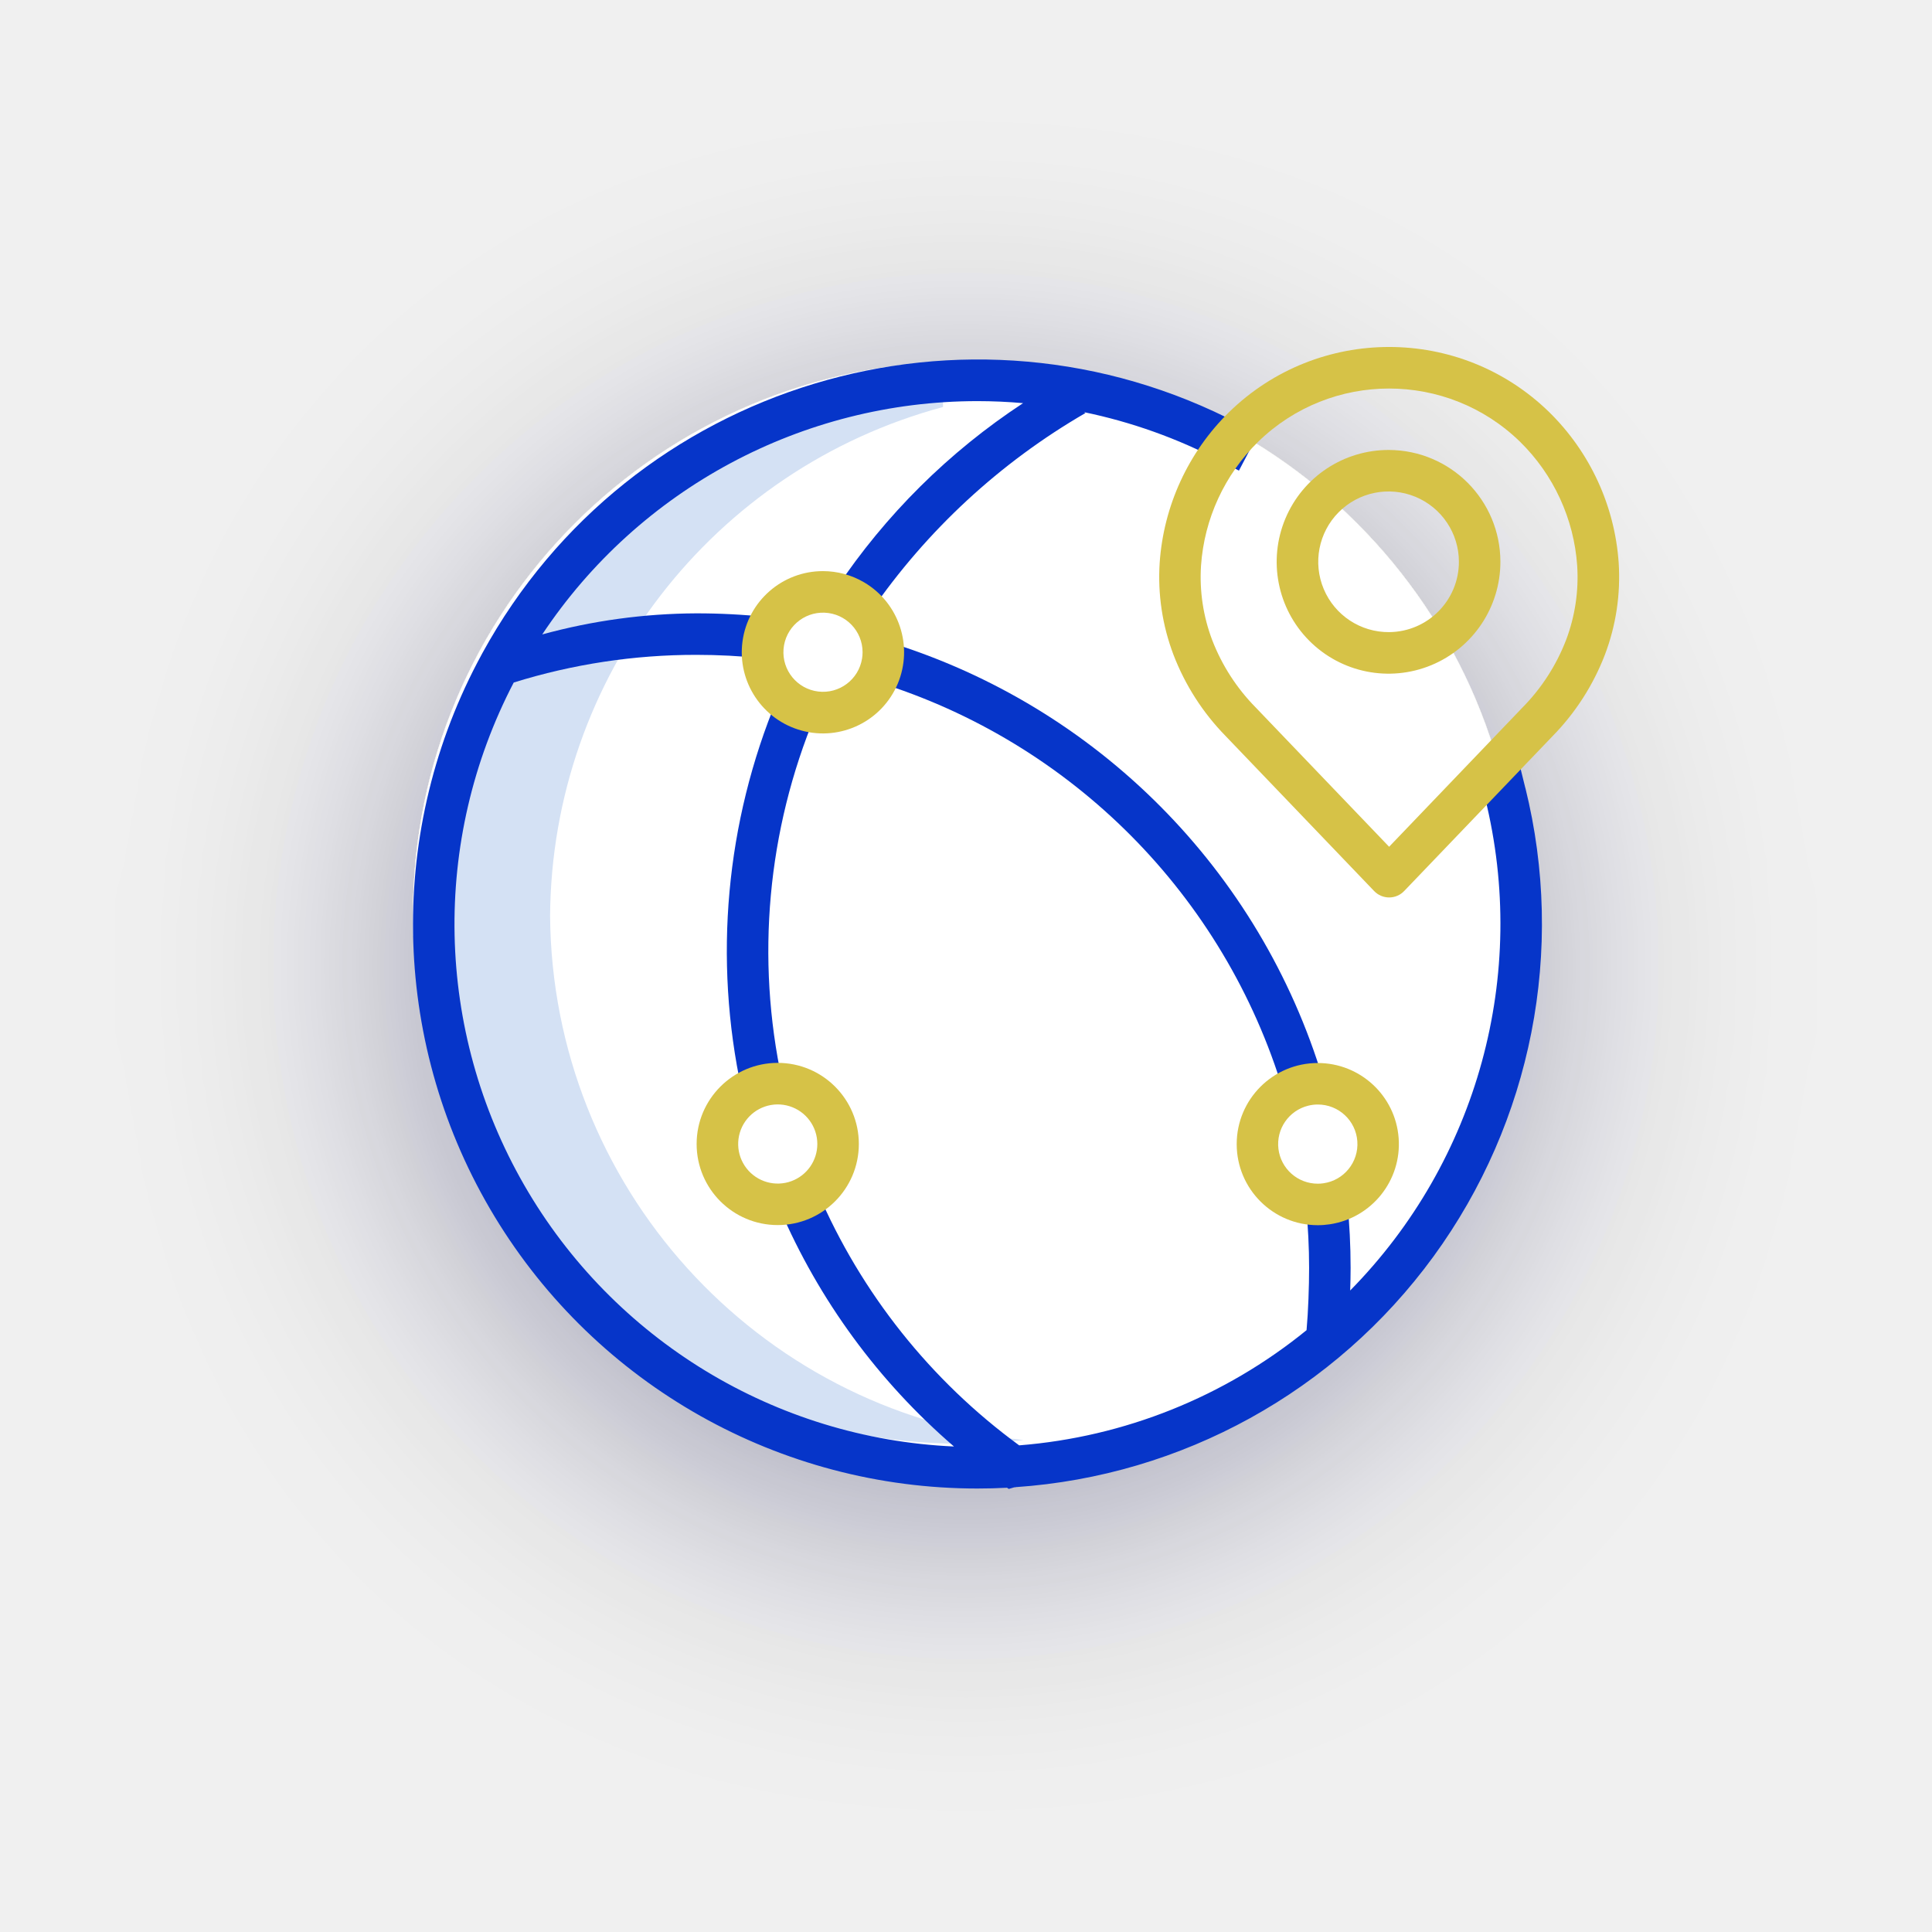
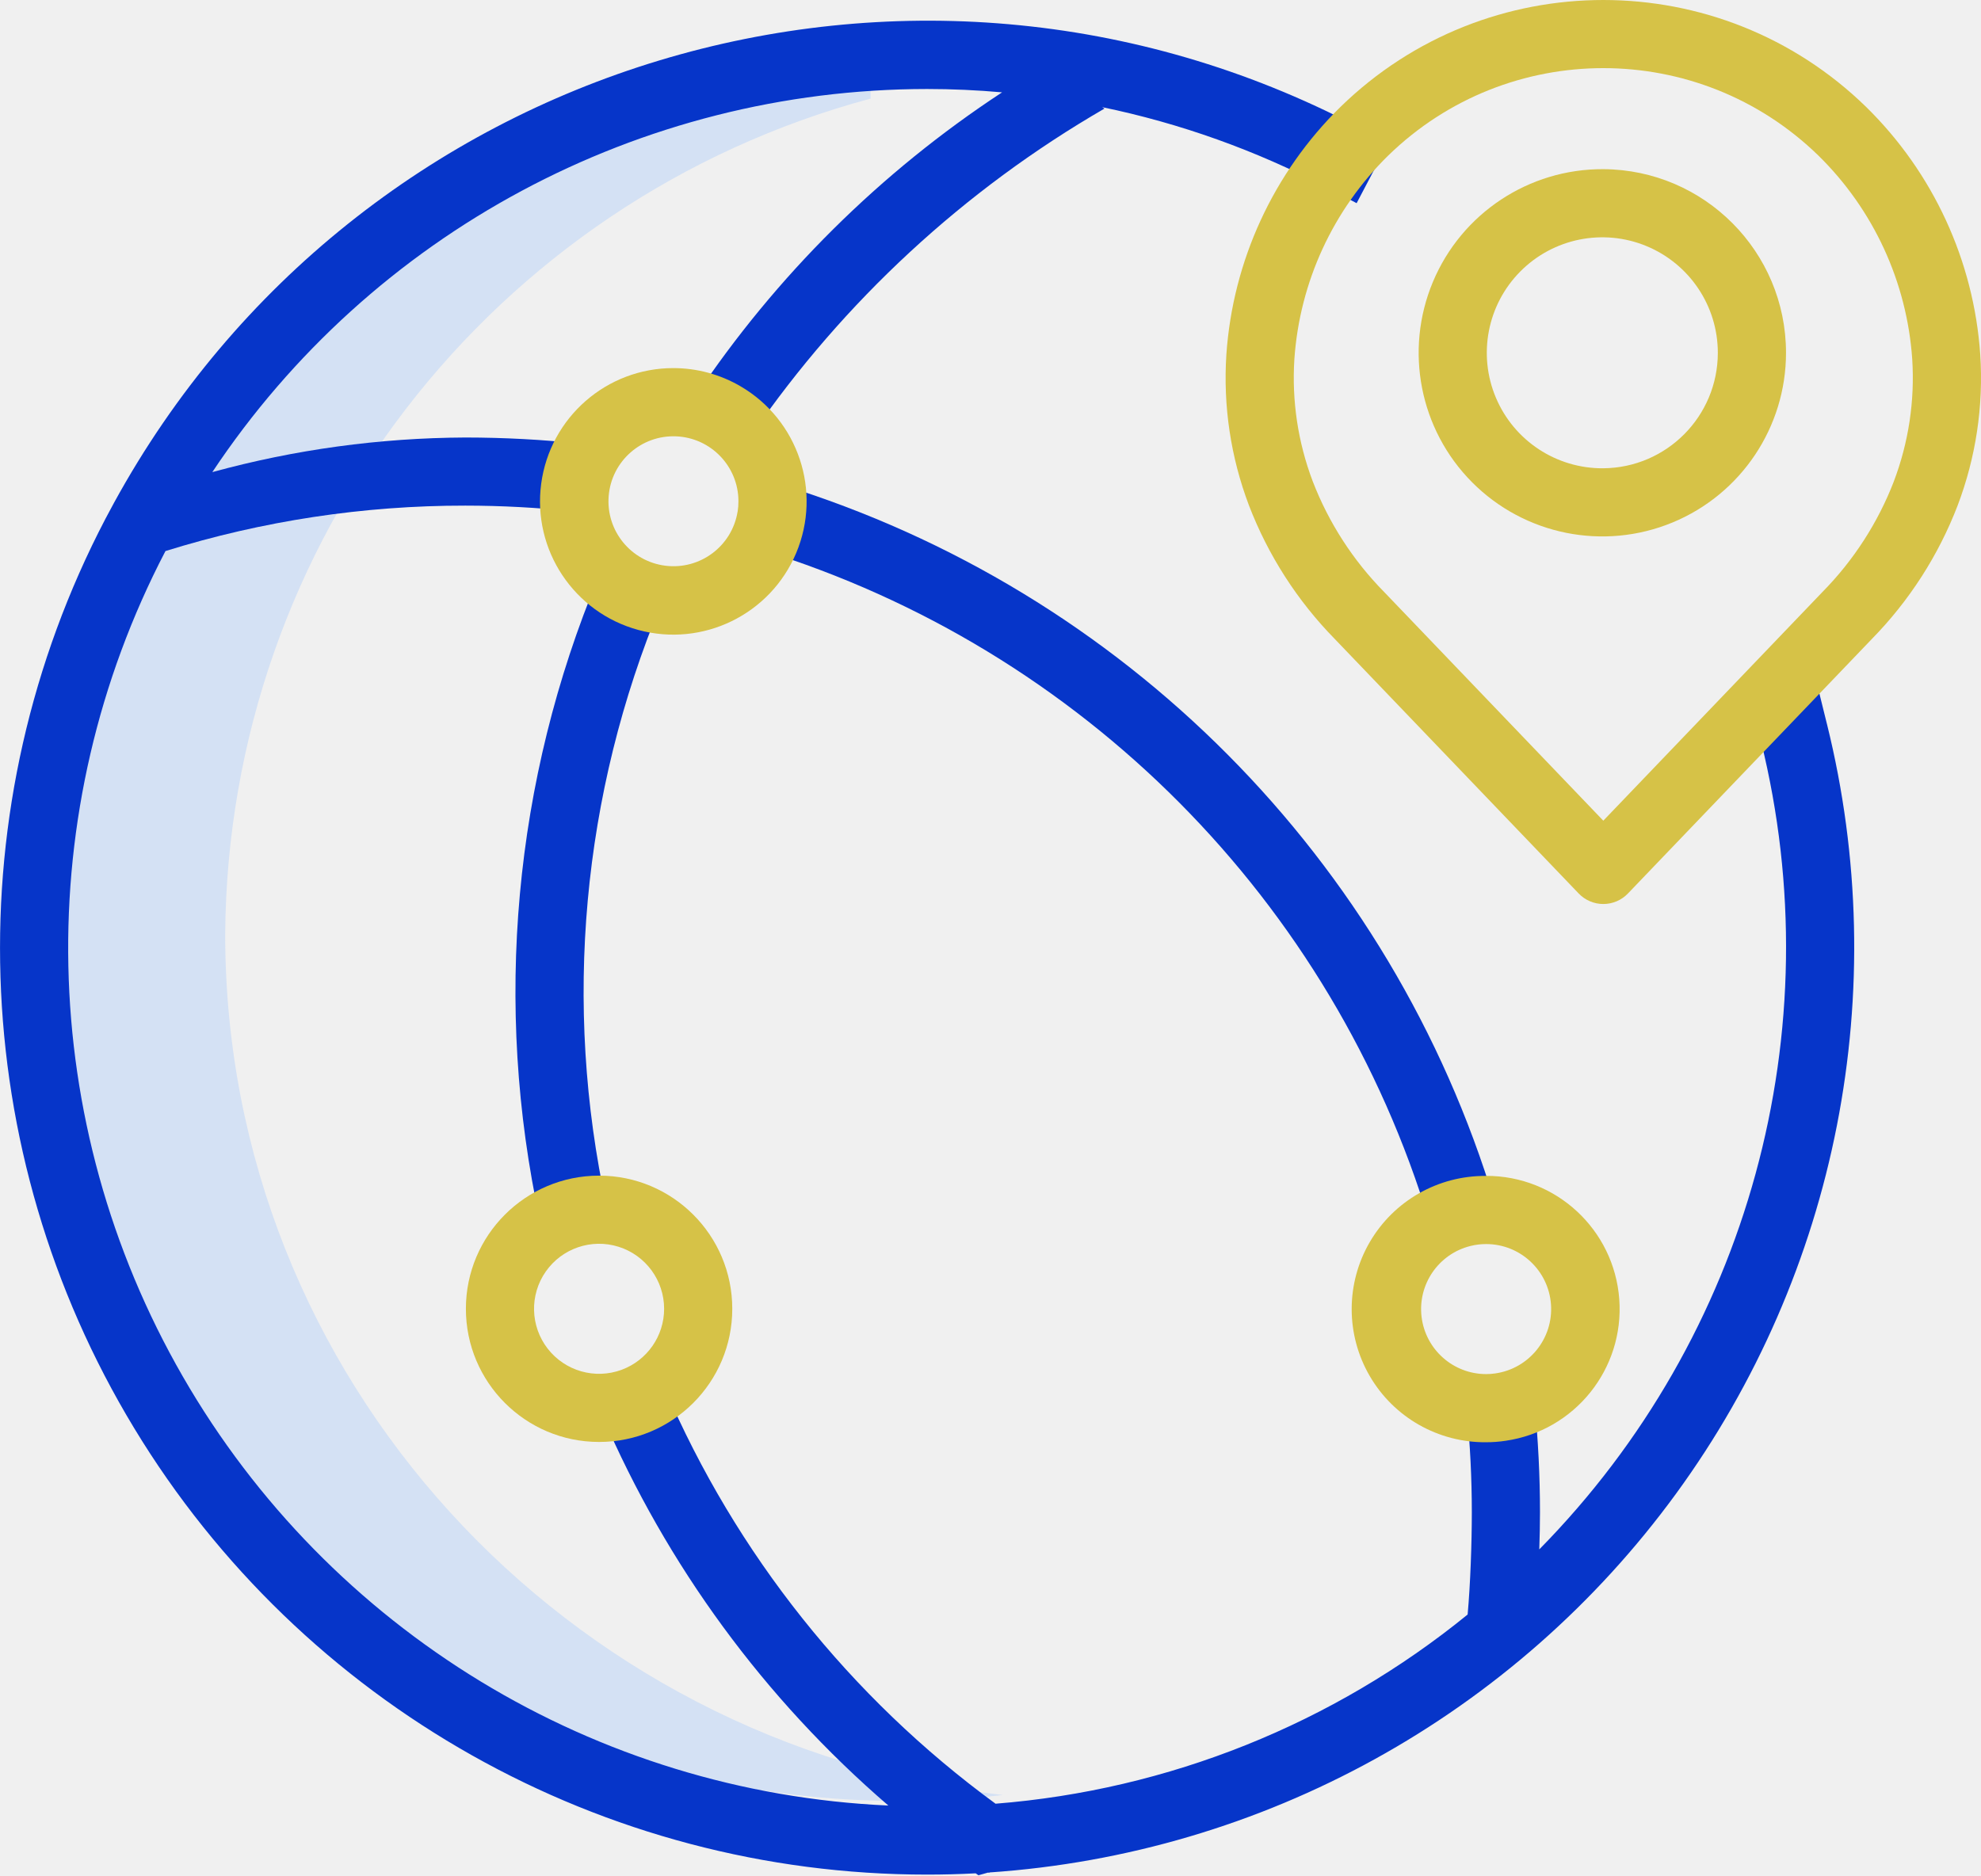
- <svg xmlns="http://www.w3.org/2000/svg" width="112.273" height="112.273" viewBox="0 0 112.273 112.273">
-   <defs>
-     <filter id="a" x="0" y="0" width="112.273" height="112.273" filterUnits="userSpaceOnUse">
-       <feOffset dy="3" input="SourceAlpha" />
-       <feGaussianBlur stdDeviation="8" result="b" />
-       <feFlood flood-color="#000d3a" flood-opacity="0.361" />
-       <feComposite operator="in" in2="b" />
-       <feComposite in="SourceGraphic" />
-     </filter>
-   </defs>
-   <g transform="translate(24 20.162)">
-     <g transform="matrix(1, 0, 0, 1, -24, -20.16)" filter="url(#a)">
-       <ellipse cx="32.137" cy="32.137" rx="32.137" ry="32.137" transform="translate(24 21)" fill="#fff" />
-     </g>
-     <g transform="translate(0 0)">
-       <path d="M67.378,106.658A30.844,30.844,0,0,1,90.212,77.085V76.007a31.069,31.069,0,0,0-20.974,8.95,30.637,30.637,0,0,0-9.138,21.7c0,16.912,13.97,30.671,31.138,30.671a32.244,32.244,0,0,0,3.652-.209A30.884,30.884,0,0,1,67.378,106.658Z" transform="translate(-59.411 -73.595)" fill="#d4e1f4" />
-       <path d="M354.028,96.759a6.5,6.5,0,1,0,6.465,6.5A6.5,6.5,0,0,0,354.028,96.759Zm0,10.585a4.087,4.087,0,1,1,4.054-4.087A4.087,4.087,0,0,1,354.028,107.344Z" transform="translate(-297.302 -90.772)" fill="#d6c247" />
-       <path d="M213.167,161.574l-.708,2.305a35.691,35.691,0,0,1,23.646,23.8l2.31-.692A38.1,38.1,0,0,0,213.167,161.574Z" transform="translate(-185.526 -144.423)" fill="#0635c9" />
-       <path d="M164.911,180.574a38.175,38.175,0,0,0-2.07,22.764l2.356-.514a35.762,35.762,0,0,1,1.938-21.319Z" transform="translate(-143.738 -160.15)" fill="#0635c9" />
-       <path d="M120.741,91.151l-.289-1.171-2.341.58.29,1.171a30.382,30.382,0,0,1-7.839,28.62c.015-.439.025-.879.025-1.315,0-1.28-.065-2.572-.192-3.841l-2.4.241c.119,1.189.18,2.4.18,3.6,0,1.088-.05,2.53-.148,3.62a30.245,30.245,0,0,1-16.7,6.694,35.635,35.635,0,0,1-11.7-14.7l-2.216.951a38.014,38.014,0,0,0,10.126,13.815A30.379,30.379,0,0,1,61.954,85.02a35.552,35.552,0,0,1,10.608-1.608,36.328,36.328,0,0,1,3.831.2l.255-2.4A38.754,38.754,0,0,0,72.562,81a34.432,34.432,0,0,0-8.951,1.225A30.386,30.386,0,0,1,88.9,68.667q1.329,0,2.653.118A38.405,38.405,0,0,0,80.691,79.564L82.7,80.9A38.659,38.659,0,0,1,95.177,69.36l-.084-.052a30.351,30.351,0,0,1,7.936,2.837l1.068.561,1.122-2.135-1.068-.561a32.8,32.8,0,0,0-44.018,13.3l-.3.563A32.79,32.79,0,0,0,88.9,131.858q.866,0,1.721-.045l.1.069.345-.1a.091.091,0,0,1,.033.012l.013-.015a32.819,32.819,0,0,0,29.631-40.634Z" transform="translate(-56.1 -65.519)" fill="#0635c9" />
-       <path d="M330.5,65.793a13.319,13.319,0,0,0-18.6,0,13.576,13.576,0,0,0-4.035,8.76,12.726,12.726,0,0,0,.8,5.335A13.841,13.841,0,0,0,311.7,84.62l8.63,9.007a1.206,1.206,0,0,0,1.741,0l8.63-9.007a13.845,13.845,0,0,0,3.039-4.732,12.722,12.722,0,0,0,.8-5.335A13.576,13.576,0,0,0,330.5,65.793Zm.978,13.254a11.452,11.452,0,0,1-2.52,3.905l-7.759,8.1-7.759-8.1a11.452,11.452,0,0,1-2.52-3.905,10.331,10.331,0,0,1-.652-4.33,11.167,11.167,0,0,1,3.32-7.2,10.907,10.907,0,0,1,15.22,0,11.167,11.167,0,0,1,3.32,7.2A10.331,10.331,0,0,1,331.479,79.047Z" transform="translate(-264.474 -62.007)" fill="#d6c247" />
-       <path d="M338.7,303.6a4.712,4.712,0,1,0,0,9.425,4.535,4.535,0,0,0,.691-.052,4.712,4.712,0,0,0-.691-9.373Zm.328,6.989a2.138,2.138,0,0,1-.328.024,2.3,2.3,0,0,1-.551-4.534,2.254,2.254,0,0,1,.551-.067,2.3,2.3,0,0,1,.328,4.577Z" transform="translate(-286.12 -261.988)" fill="#d6c247" />
-       <path d="M156.508,303.535a4.713,4.713,0,1,0,4.712,4.712A4.713,4.713,0,0,0,156.508,303.535Zm.8,6.871a2.3,2.3,0,1,1,1.5-2.158A2.3,2.3,0,0,1,157.306,310.406Z" transform="translate(-135.311 -261.931)" fill="#d6c247" />
-       <path d="M171.741,137.632a4.716,4.716,0,1,0,2.38.647A4.716,4.716,0,0,0,171.741,137.632Zm2.27,5.084a2.3,2.3,0,1,1,.03-.372A2.3,2.3,0,0,1,174.011,142.716Z" transform="translate(-147.915 -124.605)" fill="#d6c247" />
-     </g>
+ <svg xmlns="http://www.w3.org/2000/svg" viewBox="0 0 171.209 162.105">
+   <g transform="translate(-56.1 -62.007)">
+     <path d="M77.879,150.877a75.343,75.343,0,0,1,55.777-72.237V76.007A75.892,75.892,0,0,0,82.422,97.87,74.837,74.837,0,0,0,60.1,150.877c0,41.311,34.124,74.919,76.062,74.919a78.764,78.764,0,0,0,8.92-.511C107.3,220.949,77.879,189.236,77.879,150.877Z" transform="translate(-2.317 -8.109)" fill="#d4e1f4" />
+     <path d="M363.451,96.759a15.874,15.874,0,1,0,15.793,15.874A15.874,15.874,0,0,0,363.451,96.759Zm0,25.857a9.983,9.983,0,1,1,9.9-9.983A9.983,9.983,0,0,1,363.451,122.616Z" transform="translate(-168.787 -20.129)" fill="#d6c247" />
+     <path d="M214.188,161.574l-1.729,5.631a87.182,87.182,0,0,1,57.76,58.145l5.643-1.692A93.078,93.078,0,0,0,214.188,161.574Z" transform="translate(-90.569 -57.673)" fill="#0635c9" />
+     <path d="M169.146,180.574a93.25,93.25,0,0,0-5.057,55.606l5.756-1.255a87.357,87.357,0,0,1,4.734-52.076Z" transform="translate(-61.327 -68.678)" fill="#0635c9" />
+     <path d="M214,127.076l-.707-2.861-5.717,1.417.707,2.861A74.215,74.215,0,0,1,189.133,198.4c.037-1.073.061-2.146.061-3.211,0-3.125-.158-6.282-.469-9.383l-5.861.589c.291,2.9.439,5.863.439,8.794,0,2.657-.122,6.181-.362,8.842a73.88,73.88,0,0,1-40.8,16.353,87.045,87.045,0,0,1-28.588-35.91l-5.413,2.323a92.858,92.858,0,0,0,24.735,33.745A74.206,74.206,0,0,1,70.4,112.1a86.842,86.842,0,0,1,25.913-3.928,88.735,88.735,0,0,1,9.359.5l.623-5.857a94.662,94.662,0,0,0-9.982-.531,84.106,84.106,0,0,0-21.864,2.992,74.223,74.223,0,0,1,61.776-33.118q3.247,0,6.48.289a93.813,93.813,0,0,0-26.535,26.329l4.9,3.265a94.432,94.432,0,0,1,30.483-28.189l-.2-.126a74.138,74.138,0,0,1,19.385,6.931l2.609,1.37,2.74-5.215-2.609-1.37A80.133,80.133,0,0,0,65.954,107.927l-.737,1.376a80.1,80.1,0,0,0,71.007,117.209q2.115,0,4.2-.11c.08.055.158.112.238.168l.842-.236a.222.222,0,0,1,.08.029l.031-.037A80.167,80.167,0,0,0,214,127.069Z" transform="translate(0 -2.457)" fill="#0635c9" />
+     <path d="M363.2,71.254a32.534,32.534,0,0,0-45.439,0,33.163,33.163,0,0,0-9.856,21.4,31.087,31.087,0,0,0,1.948,13.032,33.81,33.81,0,0,0,7.422,11.559l21.08,22a2.945,2.945,0,0,0,4.254,0l21.08-22a33.82,33.82,0,0,0,7.423-11.559,31.076,31.076,0,0,0,1.947-13.032A33.163,33.163,0,0,0,363.2,71.254Zm2.389,32.375a27.973,27.973,0,0,1-6.156,9.539l-18.952,19.782-18.952-19.782a27.973,27.973,0,0,1-6.155-9.539,25.235,25.235,0,0,1-1.592-10.576,27.278,27.278,0,0,1,8.11-17.6,26.643,26.643,0,0,1,37.178,0,27.277,27.277,0,0,1,8.11,17.6A25.235,25.235,0,0,1,365.587,103.63Z" transform="translate(-145.815)" fill="#d6c247" />
+     <path d="M345.5,303.6a11.511,11.511,0,1,0,0,23.021,11.066,11.066,0,0,0,1.687-.126,11.51,11.51,0,0,0-1.687-22.9Zm.8,17.072a5.241,5.241,0,0,1-.8.058,5.62,5.62,0,0,1-1.346-11.076,5.508,5.508,0,0,1,1.346-.164,5.619,5.619,0,0,1,.8,11.181Z" transform="translate(-160.962 -139.941)" fill="#d6c247" />
+     <path d="M163.307,303.535a11.511,11.511,0,1,0,11.51,11.511A11.511,11.511,0,0,0,163.307,303.535Zm1.949,16.783a5.621,5.621,0,1,1,3.671-5.272A5.621,5.621,0,0,1,165.256,320.318Z" transform="translate(-55.43 -139.901)" fill="#d6c247" />
+     <path d="M178.55,137.632a11.52,11.52,0,1,0,5.814,1.58A11.52,11.52,0,0,0,178.55,137.632Zm5.545,12.419a5.616,5.616,0,1,1,.074-.908A5.616,5.616,0,0,1,184.1,150.051Z" transform="translate(-64.25 -43.805)" fill="#d6c247" />
  </g>
</svg>
